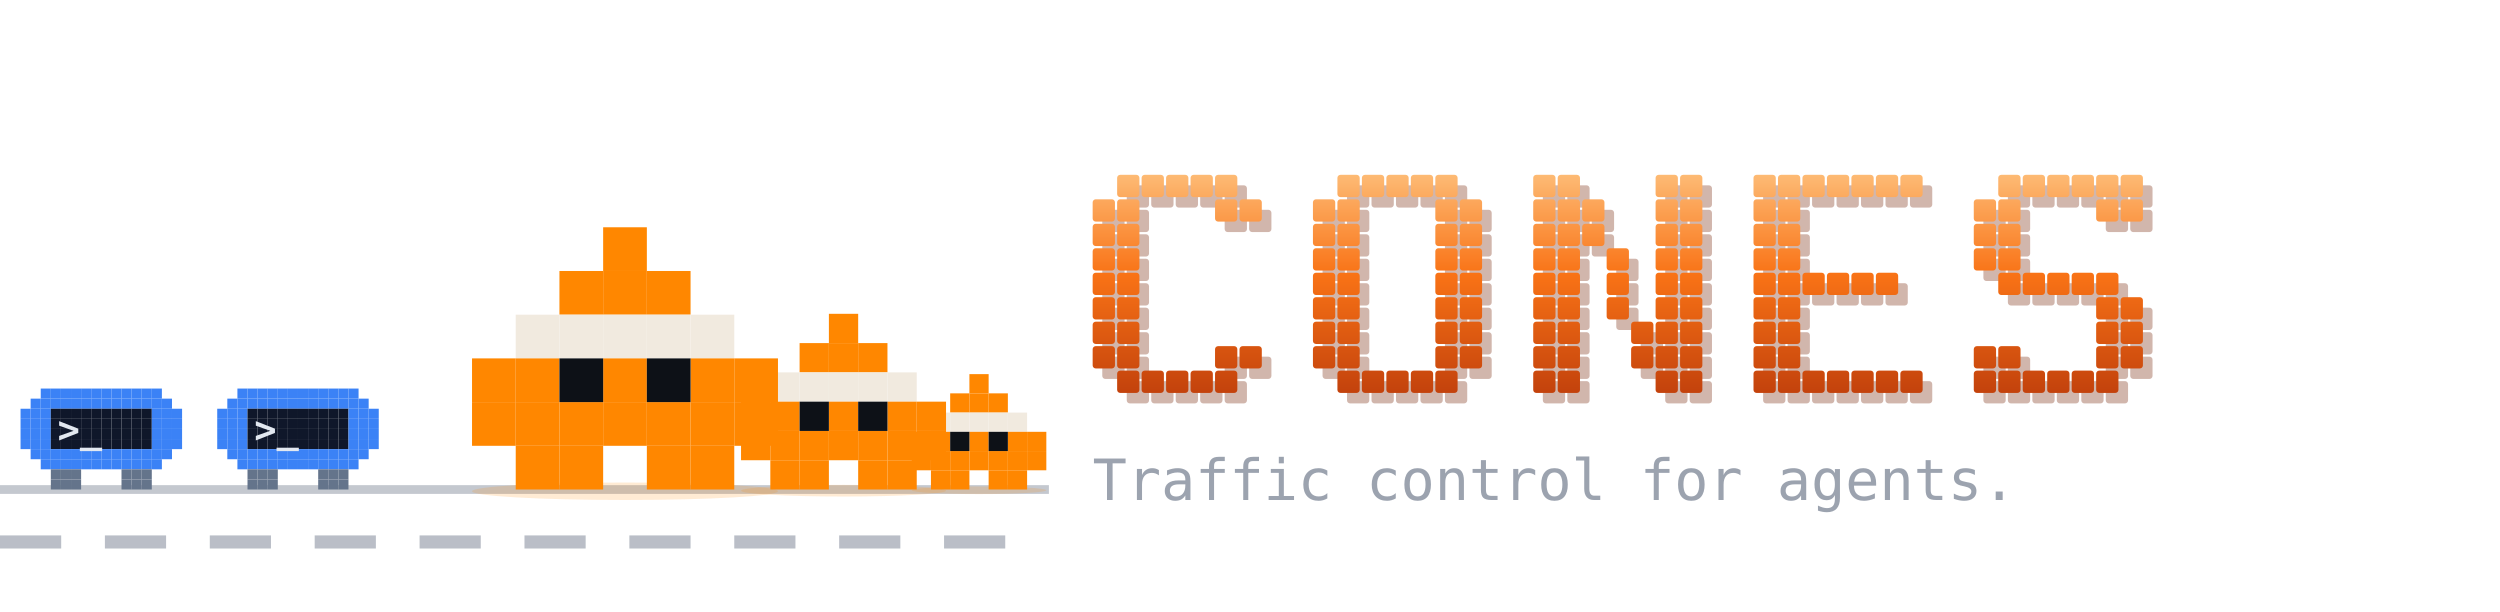
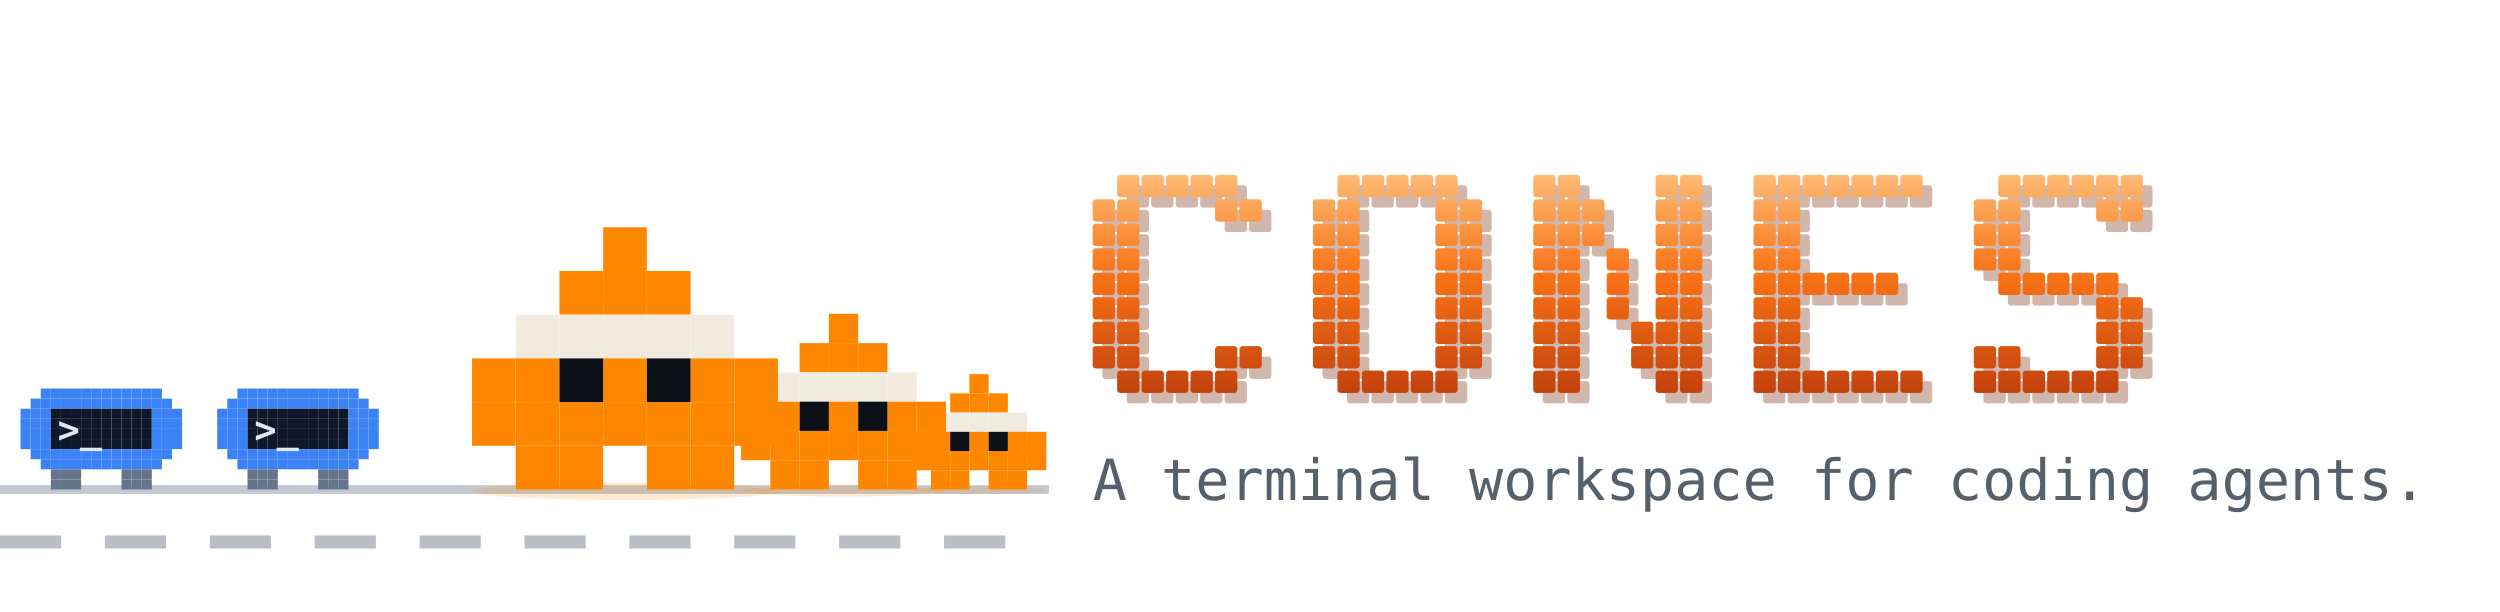
- <svg xmlns="http://www.w3.org/2000/svg" width="572" height="140" viewBox="0 0 572 140" role="img" aria-label="cones: Traffic control for agents.">
+ <svg xmlns="http://www.w3.org/2000/svg" width="572" height="140" viewBox="0 0 572 140" role="img" aria-label="cones: A terminal workspace for coding agents.">
+   <style>
+     @media (prefers-color-scheme: dark) { .tagline { fill: #9ca3af; } }
+   </style>
  <defs>
    <clipPath id="scene-bounds">
      <rect width="240" height="140" />
    </clipPath>
    <linearGradient id="ink" gradientUnits="userSpaceOnUse" x1="0" y1="40" x2="0" y2="90.4">
      <stop offset="0" stop-color="#fdba74" />
      <stop offset=".45" stop-color="#f97316" />
      <stop offset="1" stop-color="#c2410c" />
    </linearGradient>
  </defs>
  <g clip-path="url(#scene-bounds)">
    <line x1="0" y1="112" x2="240" y2="112" stroke="#9ca3af" stroke-width="2" opacity=".6" />
    <line x1="0" y1="124" x2="240" y2="124" stroke="#9ca3af" stroke-width="3" stroke-dasharray="14 10" opacity=".7">
      <animate attributeName="stroke-dashoffset" values="0;-96" dur="1.4s" calcMode="spline" keySplines=".2 .8 .2 1" fill="freeze" />
    </line>
    <g transform="translate(-3 25.76) scale(.77)">
      <g>
        <animateTransform attributeName="transform" type="translate" values="-90 0;0 0" dur="1.8s" calcMode="spline" keySplines=".2 .8 .2 1" fill="freeze" />
        <g transform="translate(10 82) scale(3)">
          <rect x="2" y="0" width="1" height="1" fill="#3b82f6" />
          <rect x="3" y="0" width="1" height="1" fill="#3b82f6" />
          <rect x="4" y="0" width="1" height="1" fill="#3b82f6" />
          <rect x="5" y="0" width="1" height="1" fill="#3b82f6" />
          <rect x="6" y="0" width="1" height="1" fill="#3b82f6" />
          <rect x="7" y="0" width="1" height="1" fill="#3b82f6" />
          <rect x="8" y="0" width="1" height="1" fill="#3b82f6" />
          <rect x="9" y="0" width="1" height="1" fill="#3b82f6" />
          <rect x="10" y="0" width="1" height="1" fill="#3b82f6" />
          <rect x="11" y="0" width="1" height="1" fill="#3b82f6" />
          <rect x="12" y="0" width="1" height="1" fill="#3b82f6" />
          <rect x="13" y="0" width="1" height="1" fill="#3b82f6" />
          <rect x="1" y="1" width="1" height="1" fill="#3b82f6" />
          <rect x="2" y="1" width="1" height="1" fill="#3b82f6" />
          <rect x="3" y="1" width="1" height="1" fill="#3b82f6" />
          <rect x="4" y="1" width="1" height="1" fill="#3b82f6" />
          <rect x="5" y="1" width="1" height="1" fill="#3b82f6" />
          <rect x="6" y="1" width="1" height="1" fill="#3b82f6" />
          <rect x="7" y="1" width="1" height="1" fill="#3b82f6" />
          <rect x="8" y="1" width="1" height="1" fill="#3b82f6" />
          <rect x="9" y="1" width="1" height="1" fill="#3b82f6" />
          <rect x="10" y="1" width="1" height="1" fill="#3b82f6" />
          <rect x="11" y="1" width="1" height="1" fill="#3b82f6" />
          <rect x="12" y="1" width="1" height="1" fill="#3b82f6" />
          <rect x="13" y="1" width="1" height="1" fill="#3b82f6" />
          <rect x="14" y="1" width="1" height="1" fill="#3b82f6" />
          <rect x="0" y="2" width="1" height="1" fill="#3b82f6" />
          <rect x="1" y="2" width="1" height="1" fill="#3b82f6" />
          <rect x="2" y="2" width="1" height="1" fill="#3b82f6" />
          <rect x="3" y="2" width="1" height="1" fill="#0f172a" />
          <rect x="4" y="2" width="1" height="1" fill="#0f172a" />
          <rect x="5" y="2" width="1" height="1" fill="#0f172a" />
          <rect x="6" y="2" width="1" height="1" fill="#0f172a" />
          <rect x="7" y="2" width="1" height="1" fill="#0f172a" />
          <rect x="8" y="2" width="1" height="1" fill="#0f172a" />
          <rect x="9" y="2" width="1" height="1" fill="#0f172a" />
          <rect x="10" y="2" width="1" height="1" fill="#0f172a" />
          <rect x="11" y="2" width="1" height="1" fill="#0f172a" />
          <rect x="12" y="2" width="1" height="1" fill="#0f172a" />
          <rect x="13" y="2" width="1" height="1" fill="#3b82f6" />
          <rect x="14" y="2" width="1" height="1" fill="#3b82f6" />
          <rect x="15" y="2" width="1" height="1" fill="#3b82f6" />
          <rect x="0" y="3" width="1" height="1" fill="#3b82f6" />
          <rect x="1" y="3" width="1" height="1" fill="#3b82f6" />
          <rect x="2" y="3" width="1" height="1" fill="#3b82f6" />
          <rect x="3" y="3" width="1" height="1" fill="#0f172a" />
          <rect x="4" y="3" width="1" height="1" fill="#0f172a" />
          <rect x="5" y="3" width="1" height="1" fill="#0f172a" />
          <rect x="6" y="3" width="1" height="1" fill="#0f172a" />
          <rect x="7" y="3" width="1" height="1" fill="#0f172a" />
          <rect x="8" y="3" width="1" height="1" fill="#0f172a" />
          <rect x="9" y="3" width="1" height="1" fill="#0f172a" />
          <rect x="10" y="3" width="1" height="1" fill="#0f172a" />
          <rect x="11" y="3" width="1" height="1" fill="#0f172a" />
          <rect x="12" y="3" width="1" height="1" fill="#0f172a" />
          <rect x="13" y="3" width="1" height="1" fill="#3b82f6" />
          <rect x="14" y="3" width="1" height="1" fill="#3b82f6" />
          <rect x="15" y="3" width="1" height="1" fill="#3b82f6" />
          <rect x="0" y="4" width="1" height="1" fill="#3b82f6" />
          <rect x="1" y="4" width="1" height="1" fill="#3b82f6" />
          <rect x="2" y="4" width="1" height="1" fill="#3b82f6" />
          <rect x="3" y="4" width="1" height="1" fill="#0f172a" />
          <rect x="4" y="4" width="1" height="1" fill="#0f172a" />
          <rect x="5" y="4" width="1" height="1" fill="#0f172a" />
          <rect x="6" y="4" width="1" height="1" fill="#0f172a" />
          <rect x="7" y="4" width="1" height="1" fill="#0f172a" />
          <rect x="8" y="4" width="1" height="1" fill="#0f172a" />
          <rect x="9" y="4" width="1" height="1" fill="#0f172a" />
          <rect x="10" y="4" width="1" height="1" fill="#0f172a" />
          <rect x="11" y="4" width="1" height="1" fill="#0f172a" />
          <rect x="12" y="4" width="1" height="1" fill="#0f172a" />
          <rect x="13" y="4" width="1" height="1" fill="#3b82f6" />
          <rect x="14" y="4" width="1" height="1" fill="#3b82f6" />
          <rect x="15" y="4" width="1" height="1" fill="#3b82f6" />
          <rect x="0" y="5" width="1" height="1" fill="#3b82f6" />
          <rect x="1" y="5" width="1" height="1" fill="#3b82f6" />
          <rect x="2" y="5" width="1" height="1" fill="#3b82f6" />
          <rect x="3" y="5" width="1" height="1" fill="#0f172a" />
          <rect x="4" y="5" width="1" height="1" fill="#0f172a" />
          <rect x="5" y="5" width="1" height="1" fill="#0f172a" />
          <rect x="6" y="5" width="1" height="1" fill="#0f172a" />
          <rect x="7" y="5" width="1" height="1" fill="#0f172a" />
          <rect x="8" y="5" width="1" height="1" fill="#0f172a" />
          <rect x="9" y="5" width="1" height="1" fill="#0f172a" />
          <rect x="10" y="5" width="1" height="1" fill="#0f172a" />
          <rect x="11" y="5" width="1" height="1" fill="#0f172a" />
          <rect x="12" y="5" width="1" height="1" fill="#0f172a" />
          <rect x="13" y="5" width="1" height="1" fill="#3b82f6" />
          <rect x="14" y="5" width="1" height="1" fill="#3b82f6" />
          <rect x="15" y="5" width="1" height="1" fill="#3b82f6" />
          <rect x="1" y="6" width="1" height="1" fill="#3b82f6" />
          <rect x="2" y="6" width="1" height="1" fill="#3b82f6" />
          <rect x="3" y="6" width="1" height="1" fill="#3b82f6" />
          <rect x="4" y="6" width="1" height="1" fill="#3b82f6" />
          <rect x="5" y="6" width="1" height="1" fill="#3b82f6" />
          <rect x="6" y="6" width="1" height="1" fill="#3b82f6" />
          <rect x="7" y="6" width="1" height="1" fill="#3b82f6" />
          <rect x="8" y="6" width="1" height="1" fill="#3b82f6" />
          <rect x="9" y="6" width="1" height="1" fill="#3b82f6" />
          <rect x="10" y="6" width="1" height="1" fill="#3b82f6" />
          <rect x="11" y="6" width="1" height="1" fill="#3b82f6" />
          <rect x="12" y="6" width="1" height="1" fill="#3b82f6" />
          <rect x="13" y="6" width="1" height="1" fill="#3b82f6" />
          <rect x="14" y="6" width="1" height="1" fill="#3b82f6" />
          <rect x="2" y="7" width="1" height="1" fill="#3b82f6" />
          <rect x="3" y="7" width="1" height="1" fill="#3b82f6" />
          <rect x="4" y="7" width="1" height="1" fill="#3b82f6" />
          <rect x="5" y="7" width="1" height="1" fill="#3b82f6" />
          <rect x="6" y="7" width="1" height="1" fill="#3b82f6" />
          <rect x="7" y="7" width="1" height="1" fill="#3b82f6" />
          <rect x="8" y="7" width="1" height="1" fill="#3b82f6" />
          <rect x="9" y="7" width="1" height="1" fill="#3b82f6" />
          <rect x="10" y="7" width="1" height="1" fill="#3b82f6" />
          <rect x="11" y="7" width="1" height="1" fill="#3b82f6" />
          <rect x="12" y="7" width="1" height="1" fill="#3b82f6" />
          <rect x="13" y="7" width="1" height="1" fill="#3b82f6" />
          <rect x="3" y="8" width="1" height="1" fill="#64748b" />
          <rect x="4" y="8" width="1" height="1" fill="#64748b" />
          <rect x="5" y="8" width="1" height="1" fill="#64748b" />
          <rect x="10" y="8" width="1" height="1" fill="#64748b" />
          <rect x="11" y="8" width="1" height="1" fill="#64748b" />
          <rect x="12" y="8" width="1" height="1" fill="#64748b" />
          <rect x="3" y="9" width="1" height="1" fill="#64748b" />
          <rect x="4" y="9" width="1" height="1" fill="#64748b" />
          <rect x="5" y="9" width="1" height="1" fill="#64748b" />
          <rect x="10" y="9" width="1" height="1" fill="#64748b" />
          <rect x="11" y="9" width="1" height="1" fill="#64748b" />
          <rect x="12" y="9" width="1" height="1" fill="#64748b" />
        </g>
        <text x="21" y="98" font-family="ui-monospace, SFMono-Regular, Menlo, Consolas, monospace" font-size="11" font-weight="700" fill="#e2e8f0">&gt;<tspan>
            <animate attributeName="opacity" values="1;1;0;0" dur="1s" repeatCount="indefinite" />_</tspan>
        </text>
      </g>
    </g>
    <g transform="translate(42 25.76) scale(.77)">
      <g>
        <animateTransform attributeName="transform" type="translate" values="-90 0;0 0" dur="1.4s" calcMode="spline" keySplines=".2 .8 .2 1" fill="freeze" />
        <g transform="translate(10 82) scale(3)">
          <rect x="2" y="0" width="1" height="1" fill="#3b82f6" />
          <rect x="3" y="0" width="1" height="1" fill="#3b82f6" />
          <rect x="4" y="0" width="1" height="1" fill="#3b82f6" />
          <rect x="5" y="0" width="1" height="1" fill="#3b82f6" />
          <rect x="6" y="0" width="1" height="1" fill="#3b82f6" />
          <rect x="7" y="0" width="1" height="1" fill="#3b82f6" />
          <rect x="8" y="0" width="1" height="1" fill="#3b82f6" />
          <rect x="9" y="0" width="1" height="1" fill="#3b82f6" />
          <rect x="10" y="0" width="1" height="1" fill="#3b82f6" />
          <rect x="11" y="0" width="1" height="1" fill="#3b82f6" />
          <rect x="12" y="0" width="1" height="1" fill="#3b82f6" />
          <rect x="13" y="0" width="1" height="1" fill="#3b82f6" />
          <rect x="1" y="1" width="1" height="1" fill="#3b82f6" />
          <rect x="2" y="1" width="1" height="1" fill="#3b82f6" />
          <rect x="3" y="1" width="1" height="1" fill="#3b82f6" />
          <rect x="4" y="1" width="1" height="1" fill="#3b82f6" />
          <rect x="5" y="1" width="1" height="1" fill="#3b82f6" />
          <rect x="6" y="1" width="1" height="1" fill="#3b82f6" />
          <rect x="7" y="1" width="1" height="1" fill="#3b82f6" />
          <rect x="8" y="1" width="1" height="1" fill="#3b82f6" />
          <rect x="9" y="1" width="1" height="1" fill="#3b82f6" />
          <rect x="10" y="1" width="1" height="1" fill="#3b82f6" />
          <rect x="11" y="1" width="1" height="1" fill="#3b82f6" />
          <rect x="12" y="1" width="1" height="1" fill="#3b82f6" />
          <rect x="13" y="1" width="1" height="1" fill="#3b82f6" />
          <rect x="14" y="1" width="1" height="1" fill="#3b82f6" />
          <rect x="0" y="2" width="1" height="1" fill="#3b82f6" />
          <rect x="1" y="2" width="1" height="1" fill="#3b82f6" />
          <rect x="2" y="2" width="1" height="1" fill="#3b82f6" />
          <rect x="3" y="2" width="1" height="1" fill="#0f172a" />
          <rect x="4" y="2" width="1" height="1" fill="#0f172a" />
          <rect x="5" y="2" width="1" height="1" fill="#0f172a" />
          <rect x="6" y="2" width="1" height="1" fill="#0f172a" />
          <rect x="7" y="2" width="1" height="1" fill="#0f172a" />
          <rect x="8" y="2" width="1" height="1" fill="#0f172a" />
          <rect x="9" y="2" width="1" height="1" fill="#0f172a" />
          <rect x="10" y="2" width="1" height="1" fill="#0f172a" />
          <rect x="11" y="2" width="1" height="1" fill="#0f172a" />
          <rect x="12" y="2" width="1" height="1" fill="#0f172a" />
          <rect x="13" y="2" width="1" height="1" fill="#3b82f6" />
          <rect x="14" y="2" width="1" height="1" fill="#3b82f6" />
          <rect x="15" y="2" width="1" height="1" fill="#3b82f6" />
          <rect x="0" y="3" width="1" height="1" fill="#3b82f6" />
          <rect x="1" y="3" width="1" height="1" fill="#3b82f6" />
          <rect x="2" y="3" width="1" height="1" fill="#3b82f6" />
          <rect x="3" y="3" width="1" height="1" fill="#0f172a" />
          <rect x="4" y="3" width="1" height="1" fill="#0f172a" />
          <rect x="5" y="3" width="1" height="1" fill="#0f172a" />
          <rect x="6" y="3" width="1" height="1" fill="#0f172a" />
          <rect x="7" y="3" width="1" height="1" fill="#0f172a" />
          <rect x="8" y="3" width="1" height="1" fill="#0f172a" />
          <rect x="9" y="3" width="1" height="1" fill="#0f172a" />
          <rect x="10" y="3" width="1" height="1" fill="#0f172a" />
          <rect x="11" y="3" width="1" height="1" fill="#0f172a" />
          <rect x="12" y="3" width="1" height="1" fill="#0f172a" />
          <rect x="13" y="3" width="1" height="1" fill="#3b82f6" />
          <rect x="14" y="3" width="1" height="1" fill="#3b82f6" />
          <rect x="15" y="3" width="1" height="1" fill="#3b82f6" />
          <rect x="0" y="4" width="1" height="1" fill="#3b82f6" />
          <rect x="1" y="4" width="1" height="1" fill="#3b82f6" />
          <rect x="2" y="4" width="1" height="1" fill="#3b82f6" />
          <rect x="3" y="4" width="1" height="1" fill="#0f172a" />
          <rect x="4" y="4" width="1" height="1" fill="#0f172a" />
          <rect x="5" y="4" width="1" height="1" fill="#0f172a" />
          <rect x="6" y="4" width="1" height="1" fill="#0f172a" />
          <rect x="7" y="4" width="1" height="1" fill="#0f172a" />
          <rect x="8" y="4" width="1" height="1" fill="#0f172a" />
          <rect x="9" y="4" width="1" height="1" fill="#0f172a" />
          <rect x="10" y="4" width="1" height="1" fill="#0f172a" />
          <rect x="11" y="4" width="1" height="1" fill="#0f172a" />
          <rect x="12" y="4" width="1" height="1" fill="#0f172a" />
          <rect x="13" y="4" width="1" height="1" fill="#3b82f6" />
          <rect x="14" y="4" width="1" height="1" fill="#3b82f6" />
          <rect x="15" y="4" width="1" height="1" fill="#3b82f6" />
          <rect x="0" y="5" width="1" height="1" fill="#3b82f6" />
          <rect x="1" y="5" width="1" height="1" fill="#3b82f6" />
          <rect x="2" y="5" width="1" height="1" fill="#3b82f6" />
          <rect x="3" y="5" width="1" height="1" fill="#0f172a" />
          <rect x="4" y="5" width="1" height="1" fill="#0f172a" />
          <rect x="5" y="5" width="1" height="1" fill="#0f172a" />
          <rect x="6" y="5" width="1" height="1" fill="#0f172a" />
          <rect x="7" y="5" width="1" height="1" fill="#0f172a" />
          <rect x="8" y="5" width="1" height="1" fill="#0f172a" />
          <rect x="9" y="5" width="1" height="1" fill="#0f172a" />
          <rect x="10" y="5" width="1" height="1" fill="#0f172a" />
          <rect x="11" y="5" width="1" height="1" fill="#0f172a" />
          <rect x="12" y="5" width="1" height="1" fill="#0f172a" />
          <rect x="13" y="5" width="1" height="1" fill="#3b82f6" />
          <rect x="14" y="5" width="1" height="1" fill="#3b82f6" />
          <rect x="15" y="5" width="1" height="1" fill="#3b82f6" />
          <rect x="1" y="6" width="1" height="1" fill="#3b82f6" />
          <rect x="2" y="6" width="1" height="1" fill="#3b82f6" />
          <rect x="3" y="6" width="1" height="1" fill="#3b82f6" />
          <rect x="4" y="6" width="1" height="1" fill="#3b82f6" />
          <rect x="5" y="6" width="1" height="1" fill="#3b82f6" />
          <rect x="6" y="6" width="1" height="1" fill="#3b82f6" />
          <rect x="7" y="6" width="1" height="1" fill="#3b82f6" />
          <rect x="8" y="6" width="1" height="1" fill="#3b82f6" />
          <rect x="9" y="6" width="1" height="1" fill="#3b82f6" />
          <rect x="10" y="6" width="1" height="1" fill="#3b82f6" />
          <rect x="11" y="6" width="1" height="1" fill="#3b82f6" />
          <rect x="12" y="6" width="1" height="1" fill="#3b82f6" />
          <rect x="13" y="6" width="1" height="1" fill="#3b82f6" />
          <rect x="14" y="6" width="1" height="1" fill="#3b82f6" />
          <rect x="2" y="7" width="1" height="1" fill="#3b82f6" />
          <rect x="3" y="7" width="1" height="1" fill="#3b82f6" />
          <rect x="4" y="7" width="1" height="1" fill="#3b82f6" />
          <rect x="5" y="7" width="1" height="1" fill="#3b82f6" />
          <rect x="6" y="7" width="1" height="1" fill="#3b82f6" />
          <rect x="7" y="7" width="1" height="1" fill="#3b82f6" />
          <rect x="8" y="7" width="1" height="1" fill="#3b82f6" />
          <rect x="9" y="7" width="1" height="1" fill="#3b82f6" />
          <rect x="10" y="7" width="1" height="1" fill="#3b82f6" />
          <rect x="11" y="7" width="1" height="1" fill="#3b82f6" />
          <rect x="12" y="7" width="1" height="1" fill="#3b82f6" />
          <rect x="13" y="7" width="1" height="1" fill="#3b82f6" />
          <rect x="3" y="8" width="1" height="1" fill="#64748b" />
          <rect x="4" y="8" width="1" height="1" fill="#64748b" />
          <rect x="5" y="8" width="1" height="1" fill="#64748b" />
          <rect x="10" y="8" width="1" height="1" fill="#64748b" />
          <rect x="11" y="8" width="1" height="1" fill="#64748b" />
          <rect x="12" y="8" width="1" height="1" fill="#64748b" />
          <rect x="3" y="9" width="1" height="1" fill="#64748b" />
          <rect x="4" y="9" width="1" height="1" fill="#64748b" />
          <rect x="5" y="9" width="1" height="1" fill="#64748b" />
          <rect x="10" y="9" width="1" height="1" fill="#64748b" />
          <rect x="11" y="9" width="1" height="1" fill="#64748b" />
          <rect x="12" y="9" width="1" height="1" fill="#64748b" />
        </g>
        <text x="21" y="98" font-family="ui-monospace, SFMono-Regular, Menlo, Consolas, monospace" font-size="11" font-weight="700" fill="#e2e8f0">&gt;<tspan>
            <animate attributeName="opacity" values="1;1;0;0" dur="1s" repeatCount="indefinite" />_</tspan>
        </text>
        <g opacity="0" transform="translate(40 60)">
          <animate attributeName="opacity" values="0;1" begin="1.4s" dur=".3s" fill="freeze" />
          <path d="M6 16 L12 22 L16 16 Z" fill="#e5e7eb" />
          <rect width="38" height="18" rx="9" fill="#e5e7eb" />
          <circle cx="11" cy="9" r="2.4" fill="#6b7280">
            <animate attributeName="opacity" values="1;.2;1" dur="1.2s" repeatCount="indefinite" />
          </circle>
          <circle cx="19" cy="9" r="2.4" fill="#6b7280">
            <animate attributeName="opacity" values="1;.2;1" dur="1.2s" begin=".2s" repeatCount="indefinite" />
          </circle>
          <circle cx="27" cy="9" r="2.4" fill="#6b7280">
            <animate attributeName="opacity" values="1;.2;1" dur="1.2s" begin=".4s" repeatCount="indefinite" />
          </circle>
        </g>
      </g>
    </g>
    <g transform="translate(208.6 85.6) scale(4.4)">
      <ellipse cx="3.5" cy="6.04" rx="3.5" ry=".2" fill="#ff8700" opacity=".17" />
      <rect x="3" y="0" width="1" height="1" fill="#ff8700" />
      <rect x="2" y="1" width="1" height="1" fill="#ff8700" />
      <rect x="3" y="1" width="1" height="1" fill="#ff8700" />
      <rect x="4" y="1" width="1" height="1" fill="#ff8700" />
      <rect x="1" y="2" width="1" height="1" fill="#f1eadf" />
      <rect x="2" y="2" width="1" height="1" fill="#f1eadf" />
      <rect x="3" y="2" width="1" height="1" fill="#f1eadf" />
      <rect x="4" y="2" width="1" height="1" fill="#f1eadf" />
      <rect x="5" y="2" width="1" height="1" fill="#f1eadf" />
      <rect x="0" y="3" width="1" height="1" fill="#ff8700" />
      <rect x="1" y="3" width="1" height="1" fill="#ff8700" />
      <rect x="3" y="3" width="1" height="1" fill="#ff8700" />
      <rect x="5" y="3" width="1" height="1" fill="#ff8700" />
      <rect x="6" y="3" width="1" height="1" fill="#ff8700" />
      <rect x="0" y="4" width="1" height="1" fill="#ff8700" />
      <rect x="1" y="4" width="1" height="1" fill="#ff8700" />
      <rect x="2" y="4" width="1" height="1" fill="#ff8700" />
      <rect x="3" y="4" width="1" height="1" fill="#ff8700" />
      <rect x="4" y="4" width="1" height="1" fill="#ff8700" />
      <rect x="5" y="4" width="1" height="1" fill="#ff8700" />
      <rect x="6" y="4" width="1" height="1" fill="#ff8700" />
      <rect x="1" y="5" width="1" height="1" fill="#ff8700" />
      <rect x="2" y="5" width="1" height="1" fill="#ff8700" />
      <rect x="4" y="5" width="1" height="1" fill="#ff8700" />
      <rect x="5" y="5" width="1" height="1" fill="#ff8700" />
      <path d="M2 3h1v1H2z M4 3h1v1H4z" fill="#0d1117" />
    </g>
    <g transform="translate(169.55 71.8) scale(6.7)">
      <ellipse cx="3.5" cy="6.04" rx="3.5" ry=".2" fill="#ff8700" opacity=".17" />
      <rect x="3" y="0" width="1" height="1" fill="#ff8700" />
      <rect x="2" y="1" width="1" height="1" fill="#ff8700" />
      <rect x="3" y="1" width="1" height="1" fill="#ff8700" />
      <rect x="4" y="1" width="1" height="1" fill="#ff8700" />
      <rect x="1" y="2" width="1" height="1" fill="#f1eadf" />
      <rect x="2" y="2" width="1" height="1" fill="#f1eadf" />
      <rect x="3" y="2" width="1" height="1" fill="#f1eadf" />
      <rect x="4" y="2" width="1" height="1" fill="#f1eadf" />
      <rect x="5" y="2" width="1" height="1" fill="#f1eadf" />
      <rect x="0" y="3" width="1" height="1" fill="#ff8700" />
      <rect x="1" y="3" width="1" height="1" fill="#ff8700" />
      <rect x="3" y="3" width="1" height="1" fill="#ff8700" />
      <rect x="5" y="3" width="1" height="1" fill="#ff8700" />
      <rect x="6" y="3" width="1" height="1" fill="#ff8700" />
      <rect x="0" y="4" width="1" height="1" fill="#ff8700" />
      <rect x="1" y="4" width="1" height="1" fill="#ff8700" />
      <rect x="2" y="4" width="1" height="1" fill="#ff8700" />
      <rect x="3" y="4" width="1" height="1" fill="#ff8700" />
      <rect x="4" y="4" width="1" height="1" fill="#ff8700" />
      <rect x="5" y="4" width="1" height="1" fill="#ff8700" />
      <rect x="6" y="4" width="1" height="1" fill="#ff8700" />
      <rect x="1" y="5" width="1" height="1" fill="#ff8700" />
      <rect x="2" y="5" width="1" height="1" fill="#ff8700" />
      <rect x="4" y="5" width="1" height="1" fill="#ff8700" />
      <rect x="5" y="5" width="1" height="1" fill="#ff8700" />
      <path d="M2 3h1v1H2z M4 3h1v1H4z" fill="#0d1117" />
    </g>
    <g transform="translate(108.0 52) scale(10)">
      <ellipse cx="3.5" cy="6.04" rx="3.5" ry=".2" fill="#ff8700" opacity=".17" />
      <rect x="3" y="0" width="1" height="1" fill="#ff8700" />
      <rect x="2" y="1" width="1" height="1" fill="#ff8700" />
      <rect x="3" y="1" width="1" height="1" fill="#ff8700" />
      <rect x="4" y="1" width="1" height="1" fill="#ff8700" />
      <rect x="1" y="2" width="1" height="1" fill="#f1eadf" />
      <rect x="2" y="2" width="1" height="1" fill="#f1eadf" />
      <rect x="3" y="2" width="1" height="1" fill="#f1eadf" />
      <rect x="4" y="2" width="1" height="1" fill="#f1eadf" />
      <rect x="5" y="2" width="1" height="1" fill="#f1eadf" />
      <rect x="0" y="3" width="1" height="1" fill="#ff8700" />
      <rect x="1" y="3" width="1" height="1" fill="#ff8700" />
      <rect x="3" y="3" width="1" height="1" fill="#ff8700" />
      <rect x="5" y="3" width="1" height="1" fill="#ff8700" />
      <rect x="6" y="3" width="1" height="1" fill="#ff8700" />
      <rect x="0" y="4" width="1" height="1" fill="#ff8700" />
      <rect x="1" y="4" width="1" height="1" fill="#ff8700" />
      <rect x="2" y="4" width="1" height="1" fill="#ff8700" />
      <rect x="3" y="4" width="1" height="1" fill="#ff8700" />
      <rect x="4" y="4" width="1" height="1" fill="#ff8700" />
      <rect x="5" y="4" width="1" height="1" fill="#ff8700" />
      <rect x="6" y="4" width="1" height="1" fill="#ff8700" />
      <rect x="1" y="5" width="1" height="1" fill="#ff8700" />
      <rect x="2" y="5" width="1" height="1" fill="#ff8700" />
      <rect x="4" y="5" width="1" height="1" fill="#ff8700" />
      <rect x="5" y="5" width="1" height="1" fill="#ff8700" />
      <path d="M2 3h1v1H2z M4 3h1v1H4z" fill="#0d1117" />
      <path d="M2 3h1v1H2z M4 3h1v1H4z" fill="#ff8700" opacity="0">
        <animate attributeName="opacity" values="0;0;1;0;0" keyTimes="0;.70;.715;.75;1" dur="5s" repeatCount="indefinite" />
      </path>
    </g>
  </g>
  <g opacity=".35">
    <rect x="257.8" y="42.4" width="5.1" height="5.1" rx=".7" fill="#7c2d12" />
    <rect x="263.4" y="42.4" width="5.1" height="5.1" rx=".7" fill="#7c2d12" />
    <rect x="269.0" y="42.4" width="5.1" height="5.1" rx=".7" fill="#7c2d12" />
    <rect x="274.6" y="42.4" width="5.1" height="5.1" rx=".7" fill="#7c2d12" />
    <rect x="280.2" y="42.4" width="5.1" height="5.1" rx=".7" fill="#7c2d12" />
    <rect x="252.2" y="48.0" width="5.1" height="5.1" rx=".7" fill="#7c2d12" />
    <rect x="257.8" y="48.0" width="5.1" height="5.1" rx=".7" fill="#7c2d12" />
    <rect x="280.2" y="48.0" width="5.1" height="5.1" rx=".7" fill="#7c2d12" />
    <rect x="285.8" y="48.0" width="5.1" height="5.1" rx=".7" fill="#7c2d12" />
    <rect x="252.2" y="53.6" width="5.1" height="5.1" rx=".7" fill="#7c2d12" />
    <rect x="257.8" y="53.6" width="5.1" height="5.1" rx=".7" fill="#7c2d12" />
    <rect x="252.2" y="59.2" width="5.1" height="5.1" rx=".7" fill="#7c2d12" />
    <rect x="257.8" y="59.2" width="5.1" height="5.1" rx=".7" fill="#7c2d12" />
    <rect x="252.2" y="64.8" width="5.1" height="5.1" rx=".7" fill="#7c2d12" />
    <rect x="257.8" y="64.8" width="5.1" height="5.1" rx=".7" fill="#7c2d12" />
    <rect x="252.2" y="70.4" width="5.1" height="5.1" rx=".7" fill="#7c2d12" />
    <rect x="257.8" y="70.4" width="5.1" height="5.1" rx=".7" fill="#7c2d12" />
    <rect x="252.2" y="76.0" width="5.1" height="5.1" rx=".7" fill="#7c2d12" />
    <rect x="257.8" y="76.0" width="5.1" height="5.1" rx=".7" fill="#7c2d12" />
    <rect x="252.2" y="81.6" width="5.1" height="5.1" rx=".7" fill="#7c2d12" />
    <rect x="257.8" y="81.6" width="5.1" height="5.1" rx=".7" fill="#7c2d12" />
    <rect x="280.2" y="81.6" width="5.1" height="5.1" rx=".7" fill="#7c2d12" />
    <rect x="285.8" y="81.6" width="5.1" height="5.1" rx=".7" fill="#7c2d12" />
    <rect x="257.8" y="87.2" width="5.1" height="5.1" rx=".7" fill="#7c2d12" />
    <rect x="263.4" y="87.2" width="5.1" height="5.1" rx=".7" fill="#7c2d12" />
    <rect x="269.0" y="87.2" width="5.1" height="5.1" rx=".7" fill="#7c2d12" />
    <rect x="274.6" y="87.2" width="5.1" height="5.1" rx=".7" fill="#7c2d12" />
    <rect x="280.2" y="87.2" width="5.1" height="5.1" rx=".7" fill="#7c2d12" />
    <rect x="308.2" y="42.4" width="5.1" height="5.1" rx=".7" fill="#7c2d12" />
    <rect x="313.8" y="42.4" width="5.1" height="5.1" rx=".7" fill="#7c2d12" />
    <rect x="319.4" y="42.4" width="5.1" height="5.1" rx=".7" fill="#7c2d12" />
    <rect x="325.0" y="42.4" width="5.1" height="5.1" rx=".7" fill="#7c2d12" />
    <rect x="330.6" y="42.4" width="5.1" height="5.1" rx=".7" fill="#7c2d12" />
    <rect x="302.6" y="48.0" width="5.1" height="5.1" rx=".7" fill="#7c2d12" />
    <rect x="308.2" y="48.0" width="5.1" height="5.1" rx=".7" fill="#7c2d12" />
    <rect x="330.6" y="48.0" width="5.1" height="5.1" rx=".7" fill="#7c2d12" />
    <rect x="336.2" y="48.0" width="5.1" height="5.1" rx=".7" fill="#7c2d12" />
    <rect x="302.6" y="53.6" width="5.1" height="5.1" rx=".7" fill="#7c2d12" />
    <rect x="308.2" y="53.6" width="5.1" height="5.1" rx=".7" fill="#7c2d12" />
    <rect x="330.6" y="53.6" width="5.1" height="5.1" rx=".7" fill="#7c2d12" />
    <rect x="336.2" y="53.6" width="5.1" height="5.1" rx=".7" fill="#7c2d12" />
    <rect x="302.6" y="59.2" width="5.1" height="5.1" rx=".7" fill="#7c2d12" />
    <rect x="308.2" y="59.2" width="5.1" height="5.1" rx=".7" fill="#7c2d12" />
    <rect x="330.6" y="59.2" width="5.1" height="5.1" rx=".7" fill="#7c2d12" />
    <rect x="336.2" y="59.2" width="5.1" height="5.1" rx=".7" fill="#7c2d12" />
    <rect x="302.6" y="64.8" width="5.1" height="5.1" rx=".7" fill="#7c2d12" />
    <rect x="308.2" y="64.8" width="5.1" height="5.1" rx=".7" fill="#7c2d12" />
    <rect x="330.6" y="64.8" width="5.1" height="5.1" rx=".7" fill="#7c2d12" />
    <rect x="336.2" y="64.8" width="5.1" height="5.1" rx=".7" fill="#7c2d12" />
    <rect x="302.6" y="70.4" width="5.1" height="5.1" rx=".7" fill="#7c2d12" />
    <rect x="308.2" y="70.4" width="5.1" height="5.1" rx=".7" fill="#7c2d12" />
    <rect x="330.6" y="70.4" width="5.1" height="5.1" rx=".7" fill="#7c2d12" />
    <rect x="336.2" y="70.4" width="5.1" height="5.1" rx=".7" fill="#7c2d12" />
    <rect x="302.6" y="76.0" width="5.1" height="5.1" rx=".7" fill="#7c2d12" />
    <rect x="308.2" y="76.0" width="5.1" height="5.1" rx=".7" fill="#7c2d12" />
    <rect x="330.6" y="76.0" width="5.1" height="5.1" rx=".7" fill="#7c2d12" />
    <rect x="336.2" y="76.0" width="5.1" height="5.1" rx=".7" fill="#7c2d12" />
    <rect x="302.6" y="81.6" width="5.1" height="5.1" rx=".7" fill="#7c2d12" />
    <rect x="308.2" y="81.6" width="5.1" height="5.1" rx=".7" fill="#7c2d12" />
    <rect x="330.6" y="81.6" width="5.1" height="5.1" rx=".7" fill="#7c2d12" />
    <rect x="336.2" y="81.6" width="5.1" height="5.1" rx=".7" fill="#7c2d12" />
    <rect x="308.2" y="87.2" width="5.1" height="5.1" rx=".7" fill="#7c2d12" />
    <rect x="313.8" y="87.2" width="5.1" height="5.1" rx=".7" fill="#7c2d12" />
    <rect x="319.4" y="87.2" width="5.1" height="5.1" rx=".7" fill="#7c2d12" />
    <rect x="325.0" y="87.2" width="5.1" height="5.1" rx=".7" fill="#7c2d12" />
    <rect x="330.6" y="87.2" width="5.1" height="5.1" rx=".7" fill="#7c2d12" />
    <rect x="353.0" y="42.4" width="5.1" height="5.1" rx=".7" fill="#7c2d12" />
    <rect x="358.6" y="42.4" width="5.1" height="5.1" rx=".7" fill="#7c2d12" />
    <rect x="381.0" y="42.4" width="5.1" height="5.1" rx=".7" fill="#7c2d12" />
    <rect x="386.6" y="42.4" width="5.1" height="5.1" rx=".7" fill="#7c2d12" />
    <rect x="353.0" y="48.0" width="5.1" height="5.1" rx=".7" fill="#7c2d12" />
    <rect x="358.6" y="48.0" width="5.1" height="5.1" rx=".7" fill="#7c2d12" />
    <rect x="364.2" y="48.0" width="5.1" height="5.1" rx=".7" fill="#7c2d12" />
    <rect x="381.0" y="48.0" width="5.1" height="5.1" rx=".7" fill="#7c2d12" />
    <rect x="386.6" y="48.0" width="5.1" height="5.1" rx=".7" fill="#7c2d12" />
    <rect x="353.0" y="53.6" width="5.1" height="5.1" rx=".7" fill="#7c2d12" />
    <rect x="358.6" y="53.6" width="5.1" height="5.1" rx=".7" fill="#7c2d12" />
    <rect x="364.2" y="53.6" width="5.1" height="5.1" rx=".7" fill="#7c2d12" />
    <rect x="381.0" y="53.6" width="5.1" height="5.1" rx=".7" fill="#7c2d12" />
    <rect x="386.6" y="53.6" width="5.1" height="5.1" rx=".7" fill="#7c2d12" />
    <rect x="353.0" y="59.2" width="5.1" height="5.1" rx=".7" fill="#7c2d12" />
    <rect x="358.6" y="59.2" width="5.1" height="5.1" rx=".7" fill="#7c2d12" />
    <rect x="369.8" y="59.2" width="5.1" height="5.1" rx=".7" fill="#7c2d12" />
    <rect x="381.0" y="59.2" width="5.1" height="5.1" rx=".7" fill="#7c2d12" />
    <rect x="386.6" y="59.2" width="5.1" height="5.1" rx=".7" fill="#7c2d12" />
    <rect x="353.0" y="64.8" width="5.1" height="5.1" rx=".7" fill="#7c2d12" />
    <rect x="358.6" y="64.8" width="5.1" height="5.1" rx=".7" fill="#7c2d12" />
    <rect x="369.8" y="64.8" width="5.1" height="5.1" rx=".7" fill="#7c2d12" />
    <rect x="381.0" y="64.8" width="5.1" height="5.1" rx=".7" fill="#7c2d12" />
    <rect x="386.6" y="64.8" width="5.1" height="5.1" rx=".7" fill="#7c2d12" />
    <rect x="353.0" y="70.4" width="5.1" height="5.1" rx=".7" fill="#7c2d12" />
    <rect x="358.6" y="70.4" width="5.1" height="5.1" rx=".7" fill="#7c2d12" />
    <rect x="369.8" y="70.4" width="5.1" height="5.1" rx=".7" fill="#7c2d12" />
    <rect x="381.0" y="70.4" width="5.1" height="5.1" rx=".7" fill="#7c2d12" />
    <rect x="386.6" y="70.4" width="5.1" height="5.1" rx=".7" fill="#7c2d12" />
    <rect x="353.0" y="76.0" width="5.1" height="5.1" rx=".7" fill="#7c2d12" />
    <rect x="358.6" y="76.0" width="5.1" height="5.1" rx=".7" fill="#7c2d12" />
    <rect x="375.4" y="76.0" width="5.1" height="5.1" rx=".7" fill="#7c2d12" />
    <rect x="381.0" y="76.0" width="5.1" height="5.1" rx=".7" fill="#7c2d12" />
    <rect x="386.6" y="76.0" width="5.1" height="5.1" rx=".7" fill="#7c2d12" />
    <rect x="353.0" y="81.6" width="5.1" height="5.1" rx=".7" fill="#7c2d12" />
    <rect x="358.6" y="81.6" width="5.1" height="5.1" rx=".7" fill="#7c2d12" />
    <rect x="375.4" y="81.6" width="5.1" height="5.1" rx=".7" fill="#7c2d12" />
    <rect x="381.0" y="81.6" width="5.1" height="5.1" rx=".7" fill="#7c2d12" />
    <rect x="386.6" y="81.6" width="5.1" height="5.1" rx=".7" fill="#7c2d12" />
    <rect x="353.0" y="87.2" width="5.1" height="5.1" rx=".7" fill="#7c2d12" />
    <rect x="358.6" y="87.2" width="5.1" height="5.1" rx=".7" fill="#7c2d12" />
    <rect x="381.0" y="87.2" width="5.1" height="5.1" rx=".7" fill="#7c2d12" />
    <rect x="386.6" y="87.2" width="5.1" height="5.1" rx=".7" fill="#7c2d12" />
    <rect x="403.4" y="42.4" width="5.1" height="5.1" rx=".7" fill="#7c2d12" />
    <rect x="409.0" y="42.4" width="5.1" height="5.1" rx=".7" fill="#7c2d12" />
    <rect x="414.6" y="42.4" width="5.1" height="5.1" rx=".7" fill="#7c2d12" />
    <rect x="420.2" y="42.4" width="5.1" height="5.1" rx=".7" fill="#7c2d12" />
    <rect x="425.8" y="42.4" width="5.1" height="5.1" rx=".7" fill="#7c2d12" />
    <rect x="431.4" y="42.4" width="5.1" height="5.1" rx=".7" fill="#7c2d12" />
    <rect x="437.0" y="42.4" width="5.1" height="5.1" rx=".7" fill="#7c2d12" />
    <rect x="403.4" y="48.0" width="5.1" height="5.1" rx=".7" fill="#7c2d12" />
    <rect x="409.0" y="48.0" width="5.1" height="5.1" rx=".7" fill="#7c2d12" />
    <rect x="403.4" y="53.6" width="5.1" height="5.1" rx=".7" fill="#7c2d12" />
    <rect x="409.0" y="53.6" width="5.1" height="5.1" rx=".7" fill="#7c2d12" />
    <rect x="403.4" y="59.2" width="5.1" height="5.1" rx=".7" fill="#7c2d12" />
    <rect x="409.0" y="59.2" width="5.1" height="5.1" rx=".7" fill="#7c2d12" />
    <rect x="403.4" y="64.8" width="5.1" height="5.1" rx=".7" fill="#7c2d12" />
    <rect x="409.0" y="64.8" width="5.1" height="5.1" rx=".7" fill="#7c2d12" />
    <rect x="414.6" y="64.8" width="5.1" height="5.1" rx=".7" fill="#7c2d12" />
    <rect x="420.2" y="64.8" width="5.1" height="5.1" rx=".7" fill="#7c2d12" />
    <rect x="425.8" y="64.8" width="5.1" height="5.1" rx=".7" fill="#7c2d12" />
    <rect x="431.4" y="64.8" width="5.1" height="5.1" rx=".7" fill="#7c2d12" />
    <rect x="403.4" y="70.4" width="5.1" height="5.1" rx=".7" fill="#7c2d12" />
    <rect x="409.0" y="70.4" width="5.1" height="5.1" rx=".7" fill="#7c2d12" />
    <rect x="403.4" y="76.0" width="5.1" height="5.1" rx=".7" fill="#7c2d12" />
    <rect x="409.0" y="76.0" width="5.1" height="5.1" rx=".7" fill="#7c2d12" />
    <rect x="403.4" y="81.6" width="5.1" height="5.1" rx=".7" fill="#7c2d12" />
    <rect x="409.0" y="81.6" width="5.1" height="5.1" rx=".7" fill="#7c2d12" />
    <rect x="403.4" y="87.2" width="5.1" height="5.1" rx=".7" fill="#7c2d12" />
    <rect x="409.0" y="87.2" width="5.1" height="5.1" rx=".7" fill="#7c2d12" />
    <rect x="414.6" y="87.2" width="5.1" height="5.1" rx=".7" fill="#7c2d12" />
    <rect x="420.2" y="87.2" width="5.1" height="5.1" rx=".7" fill="#7c2d12" />
    <rect x="425.8" y="87.2" width="5.1" height="5.1" rx=".7" fill="#7c2d12" />
    <rect x="431.4" y="87.2" width="5.1" height="5.1" rx=".7" fill="#7c2d12" />
    <rect x="437.0" y="87.2" width="5.1" height="5.1" rx=".7" fill="#7c2d12" />
    <rect x="459.4" y="42.4" width="5.1" height="5.1" rx=".7" fill="#7c2d12" />
    <rect x="465.0" y="42.4" width="5.1" height="5.1" rx=".7" fill="#7c2d12" />
    <rect x="470.6" y="42.4" width="5.1" height="5.1" rx=".7" fill="#7c2d12" />
    <rect x="476.2" y="42.4" width="5.1" height="5.1" rx=".7" fill="#7c2d12" />
    <rect x="481.8" y="42.4" width="5.1" height="5.1" rx=".7" fill="#7c2d12" />
    <rect x="487.4" y="42.4" width="5.1" height="5.1" rx=".7" fill="#7c2d12" />
    <rect x="453.8" y="48.0" width="5.1" height="5.1" rx=".7" fill="#7c2d12" />
    <rect x="459.4" y="48.0" width="5.1" height="5.1" rx=".7" fill="#7c2d12" />
    <rect x="481.8" y="48.0" width="5.1" height="5.1" rx=".7" fill="#7c2d12" />
    <rect x="487.4" y="48.0" width="5.1" height="5.1" rx=".7" fill="#7c2d12" />
    <rect x="453.8" y="53.6" width="5.1" height="5.1" rx=".7" fill="#7c2d12" />
    <rect x="459.4" y="53.6" width="5.1" height="5.1" rx=".7" fill="#7c2d12" />
    <rect x="453.8" y="59.2" width="5.1" height="5.1" rx=".7" fill="#7c2d12" />
    <rect x="459.4" y="59.2" width="5.1" height="5.1" rx=".7" fill="#7c2d12" />
    <rect x="459.4" y="64.8" width="5.1" height="5.1" rx=".7" fill="#7c2d12" />
    <rect x="465.0" y="64.8" width="5.1" height="5.1" rx=".7" fill="#7c2d12" />
    <rect x="470.6" y="64.8" width="5.1" height="5.1" rx=".7" fill="#7c2d12" />
    <rect x="476.2" y="64.8" width="5.1" height="5.1" rx=".7" fill="#7c2d12" />
    <rect x="481.8" y="64.8" width="5.1" height="5.1" rx=".7" fill="#7c2d12" />
    <rect x="481.8" y="70.4" width="5.1" height="5.1" rx=".7" fill="#7c2d12" />
    <rect x="487.4" y="70.4" width="5.1" height="5.1" rx=".7" fill="#7c2d12" />
    <rect x="481.8" y="76.0" width="5.1" height="5.1" rx=".7" fill="#7c2d12" />
    <rect x="487.4" y="76.0" width="5.1" height="5.1" rx=".7" fill="#7c2d12" />
    <rect x="453.8" y="81.6" width="5.1" height="5.1" rx=".7" fill="#7c2d12" />
    <rect x="459.4" y="81.6" width="5.1" height="5.1" rx=".7" fill="#7c2d12" />
    <rect x="481.8" y="81.6" width="5.1" height="5.1" rx=".7" fill="#7c2d12" />
    <rect x="487.4" y="81.6" width="5.1" height="5.1" rx=".7" fill="#7c2d12" />
    <rect x="453.8" y="87.2" width="5.1" height="5.1" rx=".7" fill="#7c2d12" />
    <rect x="459.4" y="87.2" width="5.1" height="5.1" rx=".7" fill="#7c2d12" />
    <rect x="465.0" y="87.2" width="5.1" height="5.1" rx=".7" fill="#7c2d12" />
    <rect x="470.6" y="87.2" width="5.1" height="5.1" rx=".7" fill="#7c2d12" />
    <rect x="476.2" y="87.2" width="5.1" height="5.1" rx=".7" fill="#7c2d12" />
    <rect x="481.8" y="87.2" width="5.1" height="5.1" rx=".7" fill="#7c2d12" />
  </g>
  <g>
    <rect x="255.6" y="40.0" width="5.1" height="5.1" rx=".7" fill="url(#ink)" />
    <rect x="261.2" y="40.0" width="5.1" height="5.1" rx=".7" fill="url(#ink)" />
    <rect x="266.8" y="40.0" width="5.1" height="5.1" rx=".7" fill="url(#ink)" />
    <rect x="272.4" y="40.0" width="5.1" height="5.1" rx=".7" fill="url(#ink)" />
    <rect x="278.0" y="40.0" width="5.1" height="5.1" rx=".7" fill="url(#ink)" />
    <rect x="250.0" y="45.6" width="5.1" height="5.1" rx=".7" fill="url(#ink)" />
    <rect x="255.6" y="45.6" width="5.1" height="5.1" rx=".7" fill="url(#ink)" />
    <rect x="278.0" y="45.6" width="5.1" height="5.1" rx=".7" fill="url(#ink)" />
    <rect x="283.6" y="45.6" width="5.1" height="5.1" rx=".7" fill="url(#ink)" />
    <rect x="250.0" y="51.2" width="5.1" height="5.1" rx=".7" fill="url(#ink)" />
    <rect x="255.6" y="51.2" width="5.1" height="5.1" rx=".7" fill="url(#ink)" />
    <rect x="250.0" y="56.8" width="5.1" height="5.1" rx=".7" fill="url(#ink)" />
    <rect x="255.6" y="56.8" width="5.1" height="5.1" rx=".7" fill="url(#ink)" />
    <rect x="250.0" y="62.4" width="5.1" height="5.1" rx=".7" fill="url(#ink)" />
    <rect x="255.6" y="62.4" width="5.1" height="5.1" rx=".7" fill="url(#ink)" />
    <rect x="250.0" y="68.0" width="5.1" height="5.1" rx=".7" fill="url(#ink)" />
    <rect x="255.6" y="68.0" width="5.1" height="5.1" rx=".7" fill="url(#ink)" />
    <rect x="250.0" y="73.6" width="5.1" height="5.1" rx=".7" fill="url(#ink)" />
    <rect x="255.6" y="73.6" width="5.1" height="5.1" rx=".7" fill="url(#ink)" />
    <rect x="250.0" y="79.2" width="5.1" height="5.1" rx=".7" fill="url(#ink)" />
    <rect x="255.6" y="79.2" width="5.1" height="5.1" rx=".7" fill="url(#ink)" />
    <rect x="278.0" y="79.2" width="5.1" height="5.1" rx=".7" fill="url(#ink)" />
    <rect x="283.6" y="79.2" width="5.1" height="5.1" rx=".7" fill="url(#ink)" />
    <rect x="255.6" y="84.8" width="5.1" height="5.1" rx=".7" fill="url(#ink)" />
    <rect x="261.2" y="84.8" width="5.1" height="5.1" rx=".7" fill="url(#ink)" />
    <rect x="266.8" y="84.8" width="5.1" height="5.1" rx=".7" fill="url(#ink)" />
    <rect x="272.4" y="84.8" width="5.1" height="5.1" rx=".7" fill="url(#ink)" />
    <rect x="278.0" y="84.8" width="5.1" height="5.1" rx=".7" fill="url(#ink)" />
    <rect x="306.0" y="40.0" width="5.1" height="5.1" rx=".7" fill="url(#ink)" />
    <rect x="311.6" y="40.0" width="5.1" height="5.1" rx=".7" fill="url(#ink)" />
    <rect x="317.2" y="40.0" width="5.1" height="5.1" rx=".7" fill="url(#ink)" />
    <rect x="322.8" y="40.0" width="5.1" height="5.1" rx=".7" fill="url(#ink)" />
    <rect x="328.4" y="40.0" width="5.1" height="5.1" rx=".7" fill="url(#ink)" />
    <rect x="300.4" y="45.6" width="5.1" height="5.1" rx=".7" fill="url(#ink)" />
    <rect x="306.0" y="45.6" width="5.1" height="5.1" rx=".7" fill="url(#ink)" />
    <rect x="328.4" y="45.6" width="5.1" height="5.1" rx=".7" fill="url(#ink)" />
    <rect x="334.0" y="45.6" width="5.1" height="5.1" rx=".7" fill="url(#ink)" />
    <rect x="300.4" y="51.2" width="5.1" height="5.1" rx=".7" fill="url(#ink)" />
    <rect x="306.0" y="51.2" width="5.1" height="5.1" rx=".7" fill="url(#ink)" />
    <rect x="328.4" y="51.2" width="5.1" height="5.1" rx=".7" fill="url(#ink)" />
    <rect x="334.0" y="51.2" width="5.1" height="5.1" rx=".7" fill="url(#ink)" />
    <rect x="300.4" y="56.8" width="5.1" height="5.1" rx=".7" fill="url(#ink)" />
    <rect x="306.0" y="56.8" width="5.1" height="5.1" rx=".7" fill="url(#ink)" />
    <rect x="328.4" y="56.8" width="5.1" height="5.1" rx=".7" fill="url(#ink)" />
    <rect x="334.0" y="56.8" width="5.1" height="5.1" rx=".7" fill="url(#ink)" />
    <rect x="300.4" y="62.4" width="5.1" height="5.1" rx=".7" fill="url(#ink)" />
    <rect x="306.0" y="62.4" width="5.1" height="5.1" rx=".7" fill="url(#ink)" />
    <rect x="328.4" y="62.4" width="5.1" height="5.1" rx=".7" fill="url(#ink)" />
    <rect x="334.0" y="62.4" width="5.1" height="5.1" rx=".7" fill="url(#ink)" />
    <rect x="300.4" y="68.0" width="5.1" height="5.1" rx=".7" fill="url(#ink)" />
    <rect x="306.0" y="68.0" width="5.1" height="5.1" rx=".7" fill="url(#ink)" />
    <rect x="328.4" y="68.0" width="5.1" height="5.1" rx=".7" fill="url(#ink)" />
    <rect x="334.0" y="68.0" width="5.1" height="5.1" rx=".7" fill="url(#ink)" />
    <rect x="300.4" y="73.6" width="5.1" height="5.1" rx=".7" fill="url(#ink)" />
    <rect x="306.0" y="73.6" width="5.1" height="5.1" rx=".7" fill="url(#ink)" />
    <rect x="328.4" y="73.6" width="5.1" height="5.1" rx=".7" fill="url(#ink)" />
    <rect x="334.0" y="73.6" width="5.1" height="5.1" rx=".7" fill="url(#ink)" />
    <rect x="300.4" y="79.2" width="5.1" height="5.1" rx=".7" fill="url(#ink)" />
    <rect x="306.0" y="79.2" width="5.1" height="5.1" rx=".7" fill="url(#ink)" />
    <rect x="328.4" y="79.2" width="5.1" height="5.1" rx=".7" fill="url(#ink)" />
    <rect x="334.0" y="79.2" width="5.1" height="5.1" rx=".7" fill="url(#ink)" />
    <rect x="306.0" y="84.8" width="5.1" height="5.1" rx=".7" fill="url(#ink)" />
    <rect x="311.6" y="84.8" width="5.1" height="5.1" rx=".7" fill="url(#ink)" />
    <rect x="317.2" y="84.8" width="5.1" height="5.1" rx=".7" fill="url(#ink)" />
    <rect x="322.8" y="84.8" width="5.1" height="5.1" rx=".7" fill="url(#ink)" />
    <rect x="328.4" y="84.8" width="5.1" height="5.1" rx=".7" fill="url(#ink)" />
    <rect x="350.8" y="40.0" width="5.1" height="5.1" rx=".7" fill="url(#ink)" />
    <rect x="356.4" y="40.0" width="5.1" height="5.1" rx=".7" fill="url(#ink)" />
    <rect x="378.8" y="40.0" width="5.1" height="5.1" rx=".7" fill="url(#ink)" />
    <rect x="384.4" y="40.0" width="5.1" height="5.1" rx=".7" fill="url(#ink)" />
    <rect x="350.8" y="45.6" width="5.1" height="5.1" rx=".7" fill="url(#ink)" />
    <rect x="356.4" y="45.6" width="5.1" height="5.1" rx=".7" fill="url(#ink)" />
    <rect x="362.0" y="45.6" width="5.1" height="5.1" rx=".7" fill="url(#ink)" />
    <rect x="378.8" y="45.6" width="5.1" height="5.1" rx=".7" fill="url(#ink)" />
    <rect x="384.4" y="45.6" width="5.1" height="5.1" rx=".7" fill="url(#ink)" />
    <rect x="350.8" y="51.2" width="5.1" height="5.1" rx=".7" fill="url(#ink)" />
    <rect x="356.4" y="51.2" width="5.1" height="5.1" rx=".7" fill="url(#ink)" />
    <rect x="362.0" y="51.2" width="5.1" height="5.1" rx=".7" fill="url(#ink)" />
    <rect x="378.8" y="51.2" width="5.1" height="5.1" rx=".7" fill="url(#ink)" />
    <rect x="384.4" y="51.2" width="5.1" height="5.1" rx=".7" fill="url(#ink)" />
    <rect x="350.8" y="56.8" width="5.1" height="5.1" rx=".7" fill="url(#ink)" />
    <rect x="356.4" y="56.8" width="5.1" height="5.1" rx=".7" fill="url(#ink)" />
    <rect x="367.6" y="56.8" width="5.1" height="5.1" rx=".7" fill="url(#ink)" />
    <rect x="378.8" y="56.8" width="5.1" height="5.1" rx=".7" fill="url(#ink)" />
    <rect x="384.4" y="56.8" width="5.1" height="5.1" rx=".7" fill="url(#ink)" />
    <rect x="350.8" y="62.4" width="5.1" height="5.1" rx=".7" fill="url(#ink)" />
    <rect x="356.4" y="62.4" width="5.1" height="5.1" rx=".7" fill="url(#ink)" />
    <rect x="367.6" y="62.4" width="5.1" height="5.1" rx=".7" fill="url(#ink)" />
    <rect x="378.8" y="62.4" width="5.1" height="5.1" rx=".7" fill="url(#ink)" />
    <rect x="384.4" y="62.4" width="5.1" height="5.1" rx=".7" fill="url(#ink)" />
    <rect x="350.8" y="68.0" width="5.1" height="5.1" rx=".7" fill="url(#ink)" />
    <rect x="356.4" y="68.0" width="5.1" height="5.1" rx=".7" fill="url(#ink)" />
    <rect x="367.6" y="68.0" width="5.1" height="5.1" rx=".7" fill="url(#ink)" />
    <rect x="378.8" y="68.0" width="5.1" height="5.1" rx=".7" fill="url(#ink)" />
    <rect x="384.4" y="68.0" width="5.1" height="5.1" rx=".7" fill="url(#ink)" />
    <rect x="350.8" y="73.6" width="5.1" height="5.1" rx=".7" fill="url(#ink)" />
    <rect x="356.4" y="73.6" width="5.1" height="5.1" rx=".7" fill="url(#ink)" />
    <rect x="373.2" y="73.6" width="5.1" height="5.1" rx=".7" fill="url(#ink)" />
    <rect x="378.8" y="73.6" width="5.1" height="5.1" rx=".7" fill="url(#ink)" />
    <rect x="384.4" y="73.6" width="5.1" height="5.1" rx=".7" fill="url(#ink)" />
    <rect x="350.8" y="79.2" width="5.1" height="5.1" rx=".7" fill="url(#ink)" />
    <rect x="356.4" y="79.2" width="5.1" height="5.1" rx=".7" fill="url(#ink)" />
    <rect x="373.2" y="79.2" width="5.1" height="5.1" rx=".7" fill="url(#ink)" />
    <rect x="378.8" y="79.2" width="5.1" height="5.1" rx=".7" fill="url(#ink)" />
    <rect x="384.4" y="79.2" width="5.1" height="5.1" rx=".7" fill="url(#ink)" />
    <rect x="350.8" y="84.8" width="5.1" height="5.1" rx=".7" fill="url(#ink)" />
    <rect x="356.4" y="84.8" width="5.1" height="5.1" rx=".7" fill="url(#ink)" />
    <rect x="378.8" y="84.8" width="5.1" height="5.1" rx=".7" fill="url(#ink)" />
    <rect x="384.4" y="84.8" width="5.1" height="5.1" rx=".7" fill="url(#ink)" />
    <rect x="401.2" y="40.0" width="5.1" height="5.1" rx=".7" fill="url(#ink)" />
    <rect x="406.8" y="40.0" width="5.1" height="5.1" rx=".7" fill="url(#ink)" />
    <rect x="412.4" y="40.0" width="5.1" height="5.1" rx=".7" fill="url(#ink)" />
    <rect x="418.0" y="40.0" width="5.1" height="5.1" rx=".7" fill="url(#ink)" />
    <rect x="423.6" y="40.0" width="5.1" height="5.1" rx=".7" fill="url(#ink)" />
    <rect x="429.2" y="40.0" width="5.1" height="5.1" rx=".7" fill="url(#ink)" />
    <rect x="434.8" y="40.0" width="5.1" height="5.1" rx=".7" fill="url(#ink)" />
    <rect x="401.2" y="45.6" width="5.1" height="5.1" rx=".7" fill="url(#ink)" />
    <rect x="406.8" y="45.6" width="5.1" height="5.1" rx=".7" fill="url(#ink)" />
    <rect x="401.2" y="51.2" width="5.1" height="5.1" rx=".7" fill="url(#ink)" />
    <rect x="406.8" y="51.2" width="5.1" height="5.1" rx=".7" fill="url(#ink)" />
    <rect x="401.2" y="56.8" width="5.1" height="5.1" rx=".7" fill="url(#ink)" />
    <rect x="406.8" y="56.8" width="5.1" height="5.1" rx=".7" fill="url(#ink)" />
    <rect x="401.2" y="62.4" width="5.1" height="5.1" rx=".7" fill="url(#ink)" />
    <rect x="406.8" y="62.4" width="5.1" height="5.1" rx=".7" fill="url(#ink)" />
    <rect x="412.4" y="62.4" width="5.1" height="5.1" rx=".7" fill="url(#ink)" />
    <rect x="418.0" y="62.4" width="5.1" height="5.1" rx=".7" fill="url(#ink)" />
    <rect x="423.6" y="62.4" width="5.1" height="5.1" rx=".7" fill="url(#ink)" />
    <rect x="429.2" y="62.4" width="5.1" height="5.1" rx=".7" fill="url(#ink)" />
    <rect x="401.2" y="68.0" width="5.1" height="5.1" rx=".7" fill="url(#ink)" />
    <rect x="406.8" y="68.0" width="5.1" height="5.1" rx=".7" fill="url(#ink)" />
    <rect x="401.2" y="73.6" width="5.1" height="5.1" rx=".7" fill="url(#ink)" />
    <rect x="406.8" y="73.6" width="5.1" height="5.1" rx=".7" fill="url(#ink)" />
    <rect x="401.2" y="79.2" width="5.1" height="5.1" rx=".7" fill="url(#ink)" />
    <rect x="406.8" y="79.2" width="5.1" height="5.1" rx=".7" fill="url(#ink)" />
    <rect x="401.2" y="84.8" width="5.1" height="5.1" rx=".7" fill="url(#ink)" />
    <rect x="406.8" y="84.8" width="5.1" height="5.1" rx=".7" fill="url(#ink)" />
    <rect x="412.4" y="84.8" width="5.1" height="5.1" rx=".7" fill="url(#ink)" />
    <rect x="418.0" y="84.8" width="5.1" height="5.1" rx=".7" fill="url(#ink)" />
    <rect x="423.6" y="84.8" width="5.1" height="5.1" rx=".7" fill="url(#ink)" />
    <rect x="429.2" y="84.8" width="5.1" height="5.1" rx=".7" fill="url(#ink)" />
    <rect x="434.8" y="84.8" width="5.1" height="5.1" rx=".7" fill="url(#ink)" />
    <rect x="457.2" y="40.0" width="5.1" height="5.1" rx=".7" fill="url(#ink)" />
    <rect x="462.8" y="40.0" width="5.1" height="5.1" rx=".7" fill="url(#ink)" />
    <rect x="468.4" y="40.0" width="5.1" height="5.1" rx=".7" fill="url(#ink)" />
    <rect x="474.0" y="40.0" width="5.1" height="5.1" rx=".7" fill="url(#ink)" />
    <rect x="479.6" y="40.0" width="5.1" height="5.1" rx=".7" fill="url(#ink)" />
    <rect x="485.2" y="40.0" width="5.1" height="5.1" rx=".7" fill="url(#ink)" />
    <rect x="451.6" y="45.6" width="5.1" height="5.1" rx=".7" fill="url(#ink)" />
    <rect x="457.2" y="45.6" width="5.1" height="5.1" rx=".7" fill="url(#ink)" />
    <rect x="479.6" y="45.6" width="5.1" height="5.1" rx=".7" fill="url(#ink)" />
    <rect x="485.2" y="45.6" width="5.1" height="5.1" rx=".7" fill="url(#ink)" />
    <rect x="451.6" y="51.2" width="5.1" height="5.1" rx=".7" fill="url(#ink)" />
    <rect x="457.2" y="51.2" width="5.1" height="5.1" rx=".7" fill="url(#ink)" />
    <rect x="451.6" y="56.8" width="5.1" height="5.1" rx=".7" fill="url(#ink)" />
    <rect x="457.2" y="56.8" width="5.1" height="5.1" rx=".7" fill="url(#ink)" />
    <rect x="457.2" y="62.4" width="5.1" height="5.1" rx=".7" fill="url(#ink)" />
    <rect x="462.8" y="62.4" width="5.1" height="5.1" rx=".7" fill="url(#ink)" />
    <rect x="468.4" y="62.4" width="5.1" height="5.1" rx=".7" fill="url(#ink)" />
    <rect x="474.0" y="62.4" width="5.1" height="5.1" rx=".7" fill="url(#ink)" />
    <rect x="479.6" y="62.4" width="5.1" height="5.1" rx=".7" fill="url(#ink)" />
    <rect x="479.6" y="68.0" width="5.1" height="5.1" rx=".7" fill="url(#ink)" />
    <rect x="485.2" y="68.0" width="5.1" height="5.1" rx=".7" fill="url(#ink)" />
    <rect x="479.6" y="73.6" width="5.1" height="5.1" rx=".7" fill="url(#ink)" />
    <rect x="485.2" y="73.6" width="5.1" height="5.1" rx=".7" fill="url(#ink)" />
    <rect x="451.6" y="79.2" width="5.1" height="5.1" rx=".7" fill="url(#ink)" />
    <rect x="457.2" y="79.2" width="5.1" height="5.1" rx=".7" fill="url(#ink)" />
    <rect x="479.6" y="79.2" width="5.1" height="5.1" rx=".7" fill="url(#ink)" />
    <rect x="485.2" y="79.2" width="5.1" height="5.1" rx=".7" fill="url(#ink)" />
    <rect x="451.6" y="84.8" width="5.1" height="5.1" rx=".7" fill="url(#ink)" />
    <rect x="457.2" y="84.8" width="5.1" height="5.1" rx=".7" fill="url(#ink)" />
    <rect x="462.8" y="84.8" width="5.1" height="5.1" rx=".7" fill="url(#ink)" />
    <rect x="468.4" y="84.8" width="5.1" height="5.1" rx=".7" fill="url(#ink)" />
    <rect x="474.0" y="84.8" width="5.1" height="5.1" rx=".7" fill="url(#ink)" />
    <rect x="479.6" y="84.8" width="5.1" height="5.1" rx=".7" fill="url(#ink)" />
  </g>
-   <text x="250" y="114.4" font-family="ui-monospace, SFMono-Regular, Menlo, Consolas, monospace" font-size="13" fill="#9ca3af">Traffic control for agents.</text>
+   <text class="tagline" x="250" y="114.4" font-family="ui-monospace, SFMono-Regular, Menlo, Consolas, monospace" font-size="13" fill="#57606a">A terminal workspace for coding agents.</text>
</svg>
